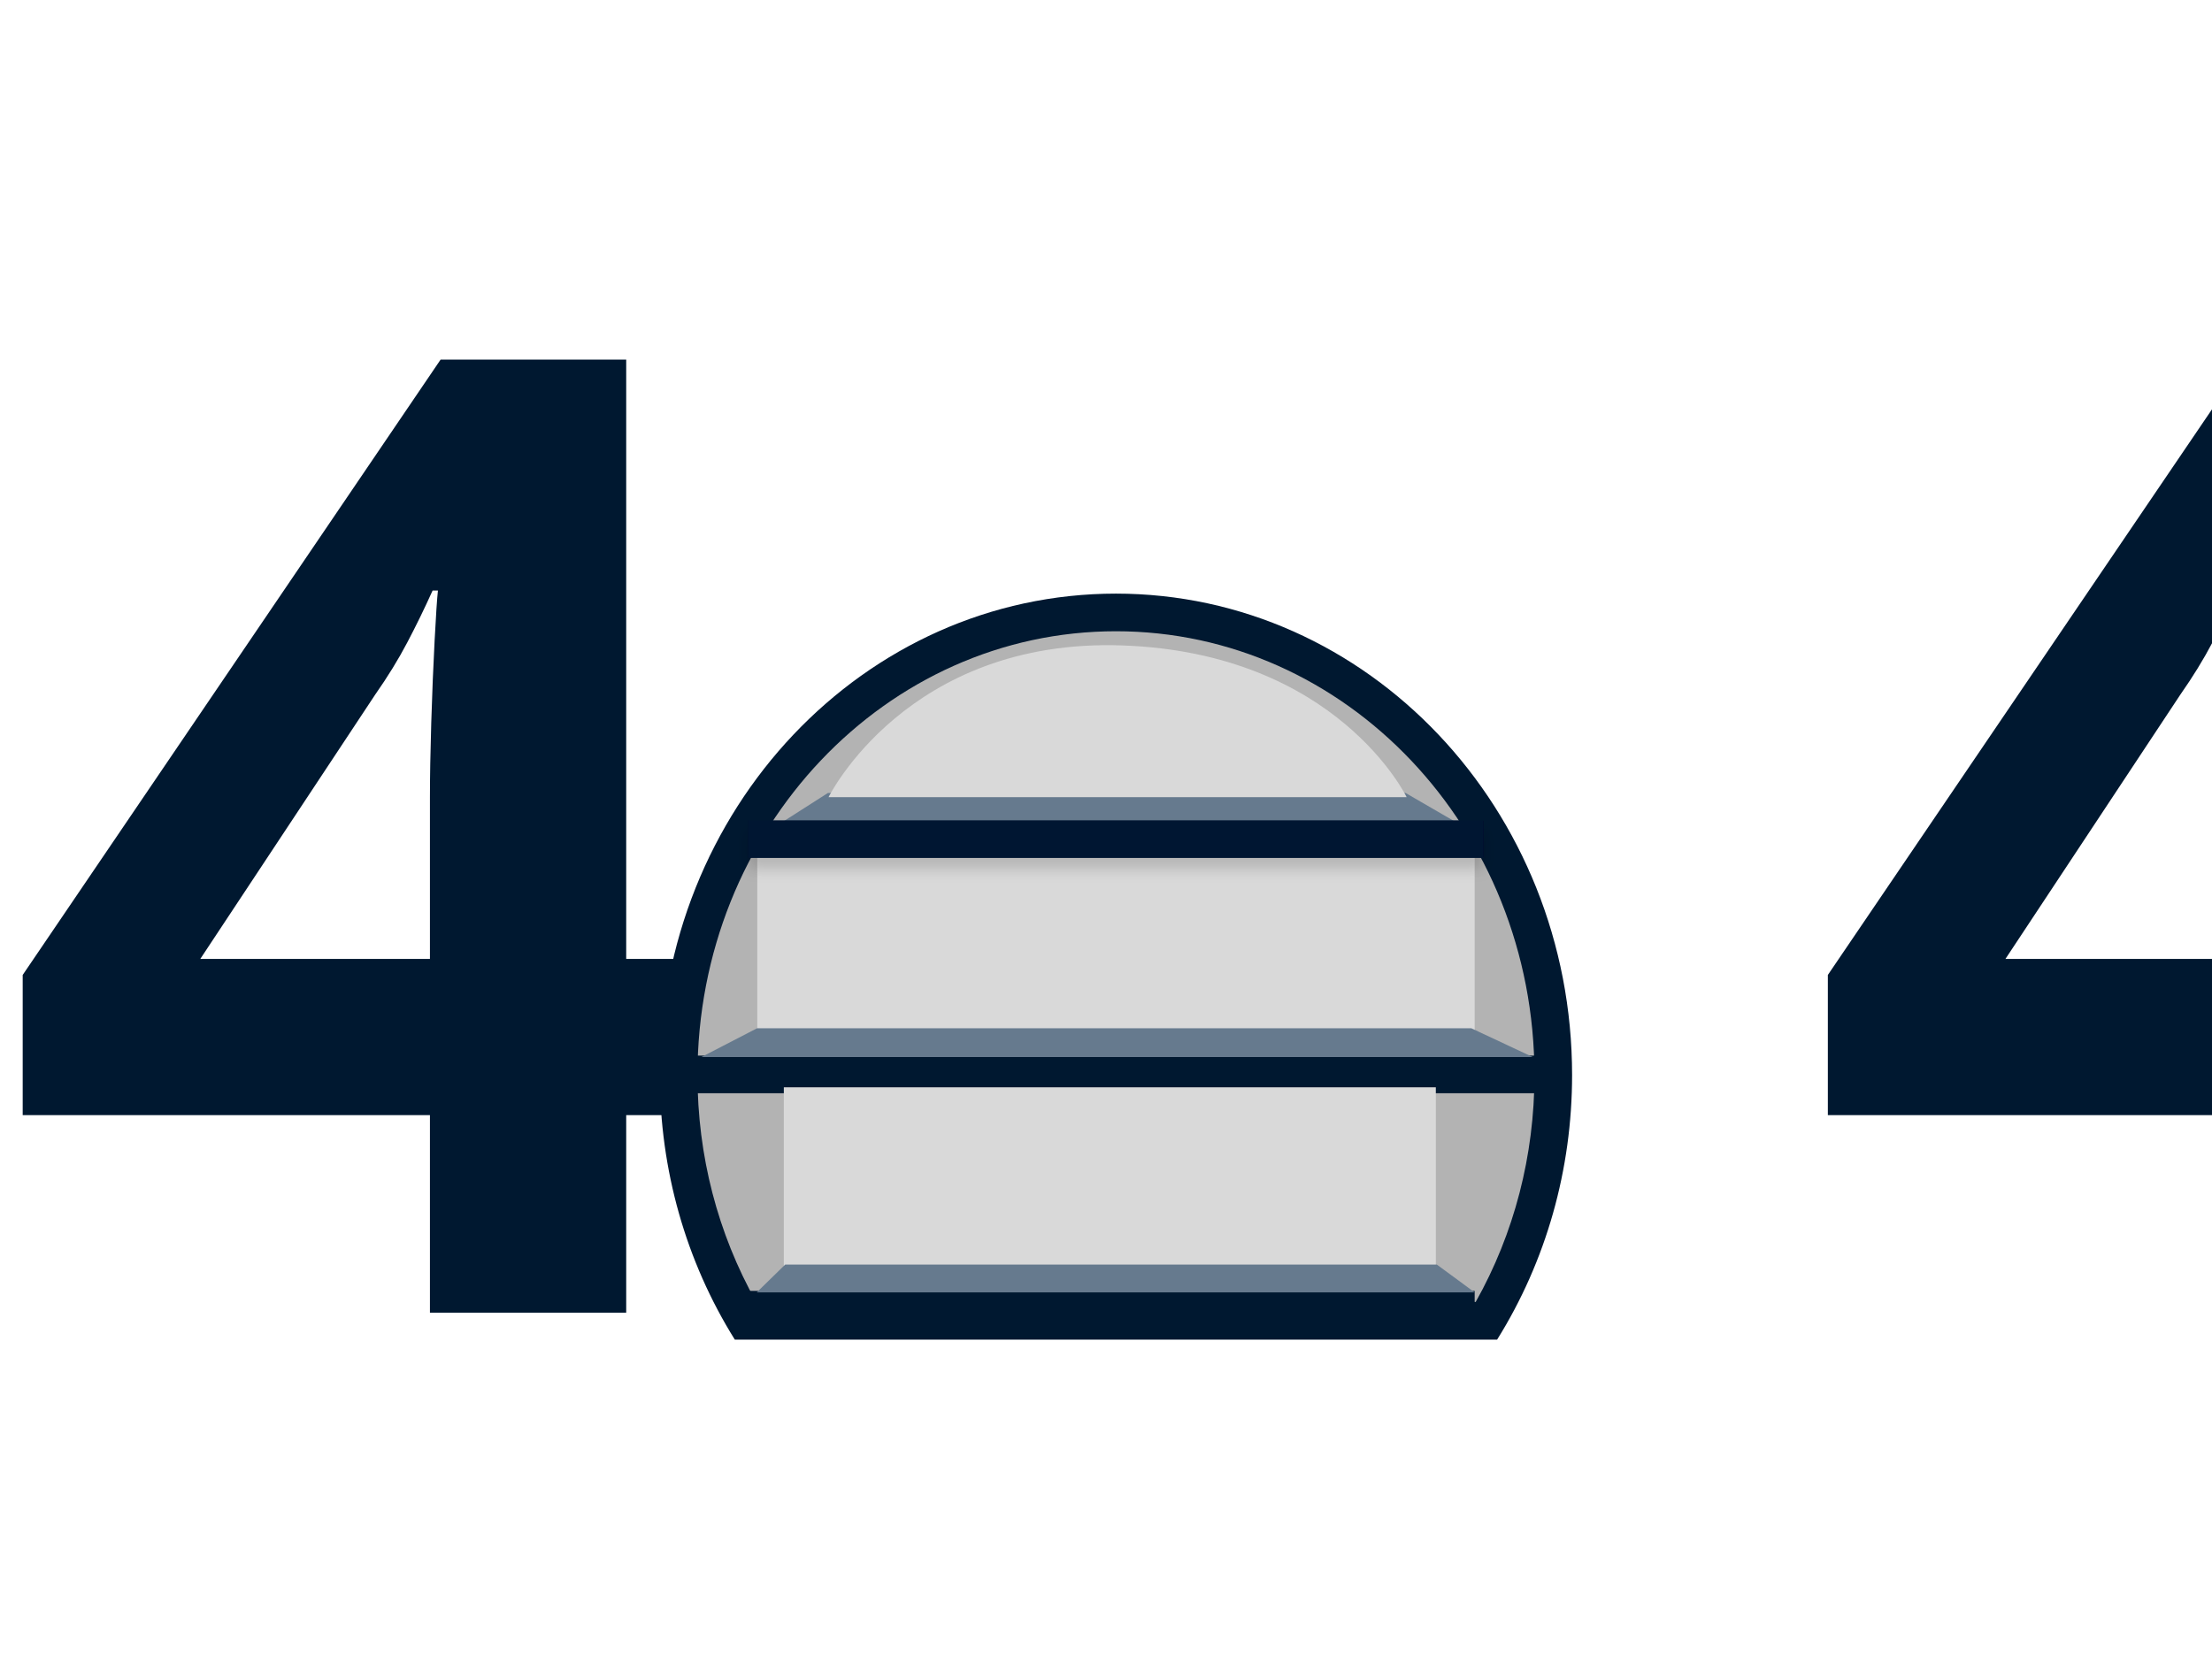
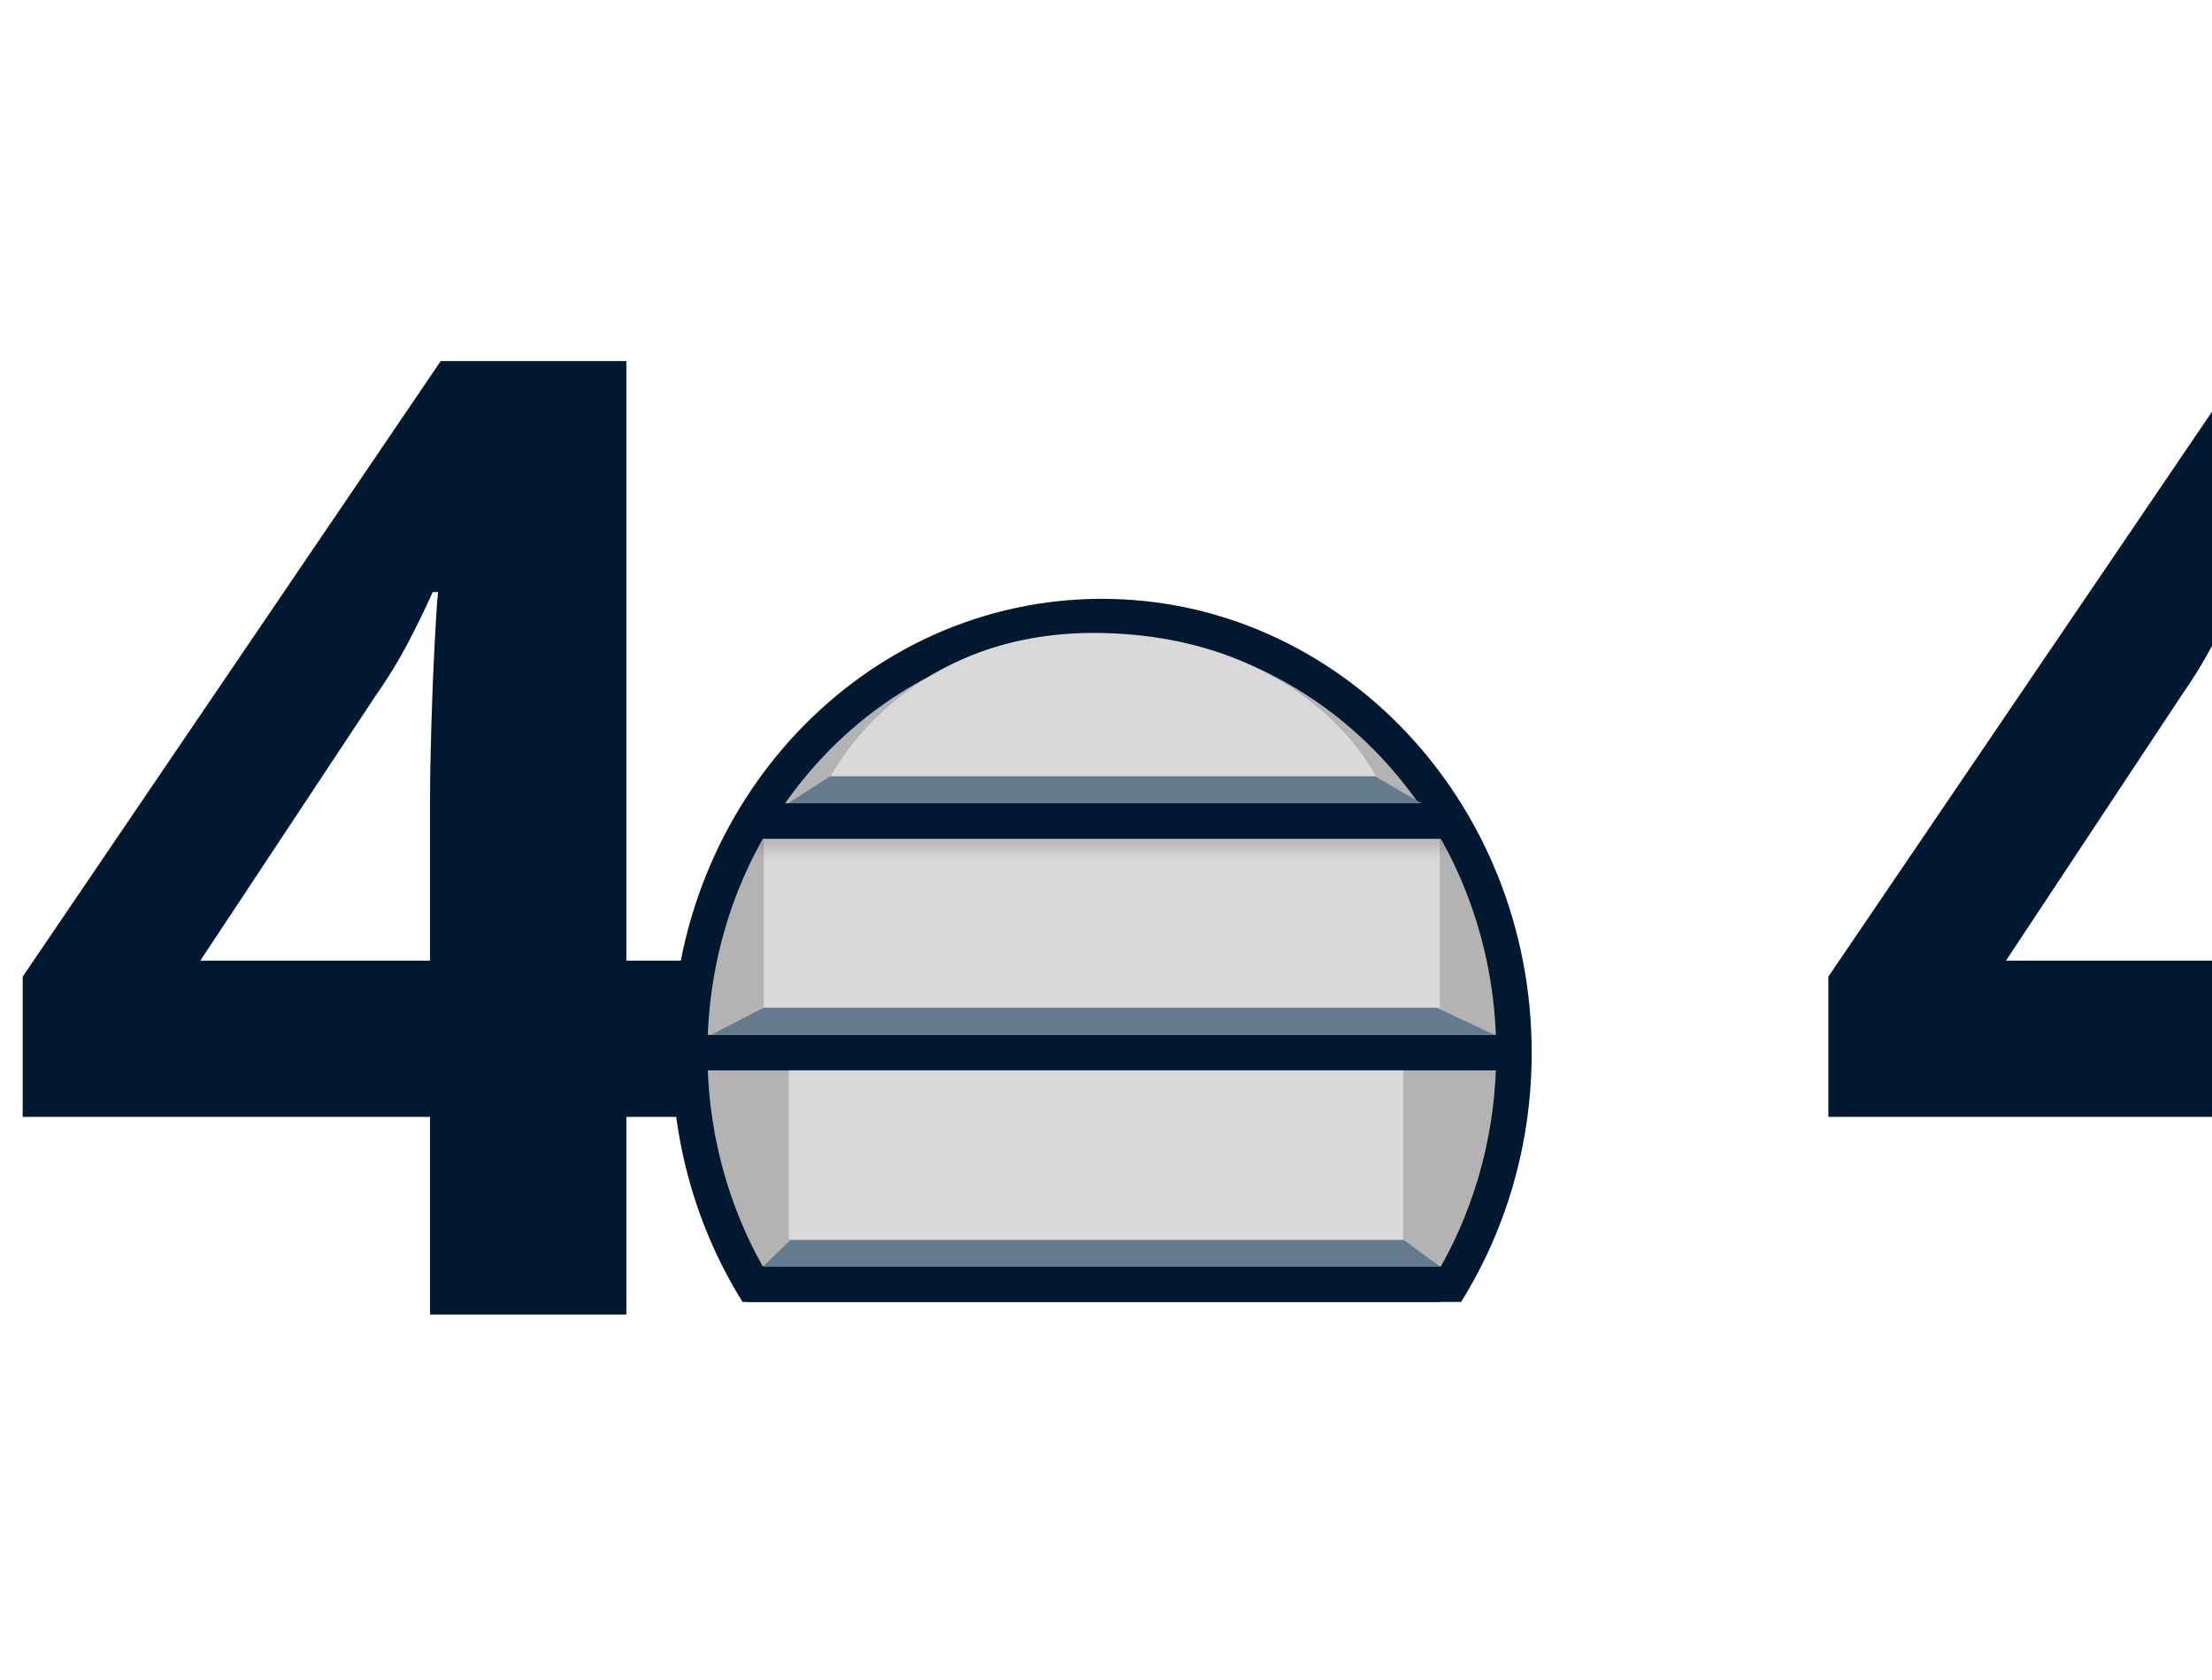
- <svg xmlns="http://www.w3.org/2000/svg" width="999" height="758" viewBox="0 0 999 758">
+ <svg xmlns="http://www.w3.org/2000/svg" width="1060" height="805" viewBox="0 0 1060 805">
  <defs>
-     <filter id="Rectangle_442" x="329" y="366.581" width="350" height="35" filterUnits="userSpaceOnUse">
+     <filter id="Rectangle_442" x="353" y="381" width="350" height="35" filterUnits="userSpaceOnUse">
      <feOffset dy="5" input="SourceAlpha" />
      <feGaussianBlur stdDeviation="3" result="blur" />
      <feFlood flood-opacity="0.161" />
      <feComposite operator="in" in2="blur" />
      <feComposite in="SourceGraphic" />
    </filter>
  </defs>
-   <g id="Group_47" data-name="Group 47" transform="translate(-461 -60)">
-     <text id="_4_4" data-name="4   4" transform="translate(461 653)" fill="#001830" font-size="603" font-family="SourceSansPro-Bold, Source Sans Pro" font-weight="700">
-       <tspan x="0" y="0" xml:space="preserve">4   4</tspan>
-     </text>
-     <g id="Subtraction_6" data-name="Subtraction 6" transform="translate(759 328.168)" fill="#b3b3b3">
-       <path d="M 373.373 328.5 L 38.627 328.5 C 18.903 295.269 8.5 256.996 8.5 217.499 C 8.5 203.284 9.856 189.08 12.53 175.283 C 15.134 161.845 19.02 148.628 24.079 136 C 29.044 123.606 35.188 111.654 42.341 100.475 C 49.422 89.408 57.553 79.003 66.507 69.549 C 75.454 60.103 85.296 51.529 95.759 44.065 C 106.312 36.538 117.591 30.074 129.282 24.853 C 141.178 19.541 153.626 15.461 166.279 12.727 C 179.261 9.922 192.626 8.5 206 8.5 C 219.375 8.5 232.739 9.922 245.721 12.727 C 258.374 15.461 270.822 19.541 282.719 24.853 C 294.41 30.074 305.688 36.538 316.241 44.065 C 326.704 51.529 336.546 60.103 345.493 69.549 C 354.447 79.003 362.578 89.408 369.659 100.475 C 376.812 111.654 382.956 123.606 387.921 136 C 392.98 148.628 396.866 161.845 399.47 175.283 C 402.144 189.08 403.5 203.284 403.5 217.499 C 403.5 256.996 393.097 295.27 373.373 328.5 Z" stroke="none" />
-       <path d="M 368.467 320 C 385.854 289.065 395 253.828 395 217.499 C 395 203.826 393.697 190.166 391.126 176.9 C 388.623 163.988 384.89 151.291 380.031 139.16 C 375.264 127.261 369.365 115.786 362.499 105.056 C 355.706 94.44 347.908 84.46 339.322 75.394 C 330.75 66.344 321.324 58.132 311.305 50.985 C 301.212 43.786 290.428 37.605 279.253 32.615 C 267.892 27.541 256.006 23.645 243.926 21.035 C 231.533 18.358 218.772 17 206 17 C 193.228 17 180.468 18.358 168.074 21.035 C 155.994 23.645 144.108 27.541 132.748 32.615 C 121.572 37.605 110.788 43.786 100.695 50.985 C 90.676 58.132 81.25 66.344 72.679 75.394 C 64.092 84.46 56.294 94.44 49.501 105.056 C 42.635 115.786 36.736 127.261 31.969 139.16 C 27.11 151.291 23.377 163.989 20.875 176.9 C 18.304 190.166 17 203.825 17 217.499 C 17 253.828 26.146 289.065 43.533 320 L 368.467 320 M 378.149 337 L 378.15 337 L 33.851 337 C 11.705 301.506 4.014485602965578e-05 260.183 4.014485602965578e-05 217.499 C 4.014485602965578e-05 202.742 1.408 187.994 4.185 173.666 C 6.892 159.701 10.93 145.965 16.189 132.839 C 21.351 119.951 27.742 107.521 35.182 95.893 C 42.551 84.376 51.014 73.546 60.336 63.704 C 69.658 53.862 79.915 44.926 90.823 37.145 C 101.836 29.29 113.609 22.543 125.816 17.092 C 138.248 11.54 151.257 7.276 164.484 4.419 C 178.055 1.487 192.023 3.0517578125e-05 206 3.0517578125e-05 C 219.977 3.0517578125e-05 233.945 1.487 247.516 4.419 C 260.743 7.276 273.753 11.54 286.185 17.092 C 298.391 22.543 310.164 29.29 321.177 37.145 C 332.085 44.926 342.342 53.862 351.664 63.704 C 360.986 73.546 369.449 84.376 376.819 95.893 C 384.259 107.521 390.649 119.951 395.812 132.839 C 401.07 145.965 405.109 159.701 407.815 173.666 C 410.592 187.994 412 202.742 412 217.499 C 412 260.184 400.295 301.506 378.15 337 L 378.149 337 Z" stroke="none" fill="#001830" />
+   <g id="Group_47" data-name="Group 47" transform="translate(-430 -53)">
+     <g id="Group_46" data-name="Group 46">
+       <text id="_4_4" data-name="4   4" transform="translate(430 683)" fill="#001830" font-size="640" font-family="SourceSansPro-Bold, Source Sans Pro" font-weight="700">
+         <tspan x="0" y="0" xml:space="preserve">4   4</tspan>
+       </text>
+       <g id="Subtraction_6" data-name="Subtraction 6" transform="translate(4732 4455)" fill="#b3b3b3">
+         <path d="M -3606.627 -3786.5 L -3941.373 -3786.5 C -3961.097 -3819.73 -3971.5 -3858.004 -3971.5 -3897.5 C -3971.5 -3911.716 -3970.144 -3925.92 -3967.47 -3939.717 C -3964.866 -3953.155 -3960.98 -3966.371 -3955.921 -3979 C -3950.956 -3991.395 -3944.812 -4003.347 -3937.659 -4014.525 C -3930.578 -4025.592 -3922.447 -4035.997 -3913.493 -4045.451 C -3904.547 -4054.897 -3894.705 -4063.471 -3884.24 -4070.935 C -3873.687 -4078.463 -3862.409 -4084.927 -3850.719 -4090.147 C -3838.822 -4095.46 -3826.375 -4099.54 -3813.721 -4102.273 C -3800.738 -4105.078 -3787.374 -4106.5 -3774 -4106.5 C -3760.625 -4106.5 -3747.261 -4105.078 -3734.279 -4102.273 C -3721.625 -4099.54 -3709.178 -4095.459 -3697.281 -4090.147 C -3685.59 -4084.926 -3674.312 -4078.462 -3663.759 -4070.935 C -3653.296 -4063.471 -3643.454 -4054.897 -3634.507 -4045.451 C -3625.553 -4035.997 -3617.422 -4025.592 -3610.341 -4014.525 C -3603.189 -4003.348 -3597.044 -3991.395 -3592.079 -3979 C -3587.02 -3966.371 -3583.134 -3953.155 -3580.53 -3939.717 C -3577.856 -3925.92 -3576.5 -3911.716 -3576.5 -3897.5 C -3576.5 -3858.004 -3586.903 -3819.731 -3606.627 -3786.5 Z" stroke="none" />
+         <path d="M -3611.533 -3795 C -3594.146 -3825.936 -3585 -3861.172 -3585 -3897.5 C -3585 -3911.175 -3586.304 -3924.834 -3588.875 -3938.1 C -3591.377 -3951.011 -3595.109 -3963.708 -3599.969 -3975.839 C -3604.737 -3987.74 -3610.635 -3999.215 -3617.501 -4009.944 C -3624.294 -4020.561 -3632.092 -4030.54 -3640.678 -4039.606 C -3649.25 -4048.656 -3658.677 -4056.868 -3668.695 -4064.015 C -3678.788 -4071.214 -3689.572 -4077.395 -3700.747 -4082.386 C -3712.108 -4087.459 -3723.994 -4091.355 -3736.073 -4093.965 C -3748.468 -4096.643 -3761.228 -4098 -3774 -4098 C -3786.771 -4098 -3799.532 -4096.643 -3811.926 -4093.965 C -3824.006 -4091.355 -3835.892 -4087.459 -3847.253 -4082.386 C -3858.427 -4077.396 -3869.211 -4071.215 -3879.304 -4064.015 C -3889.324 -4056.868 -3898.75 -4048.656 -3907.322 -4039.606 C -3915.908 -4030.54 -3923.706 -4020.561 -3930.499 -4009.944 C -3937.365 -3999.214 -3943.264 -3987.74 -3948.031 -3975.84 C -3952.89 -3963.708 -3956.623 -3951.011 -3959.125 -3938.1 C -3961.696 -3924.834 -3963 -3911.174 -3963 -3897.5 C -3963 -3861.171 -3953.854 -3825.935 -3936.467 -3795 L -3611.533 -3795 M -3601.851 -3778 L -3946.149 -3778 C -3968.295 -3813.494 -3980 -3854.816 -3980 -3897.5 C -3980 -3912.257 -3978.592 -3927.005 -3975.815 -3941.334 C -3973.108 -3955.299 -3969.07 -3969.035 -3963.812 -3982.161 C -3958.649 -3995.049 -3952.259 -4007.479 -3944.818 -4019.107 C -3937.45 -4030.623 -3928.987 -4041.453 -3919.664 -4051.296 C -3910.342 -4061.138 -3900.085 -4070.074 -3889.177 -4077.855 C -3878.164 -4085.71 -3866.391 -4092.457 -3854.185 -4097.908 C -3841.752 -4103.46 -3828.742 -4107.724 -3815.516 -4110.582 C -3801.945 -4113.514 -3787.976 -4115 -3774 -4115 C -3760.023 -4115 -3746.055 -4113.514 -3732.483 -4110.582 C -3719.258 -4107.724 -3706.248 -4103.46 -3693.815 -4097.908 C -3681.609 -4092.457 -3669.836 -4085.71 -3658.823 -4077.855 C -3647.915 -4070.074 -3637.658 -4061.138 -3628.336 -4051.296 C -3619.014 -4041.454 -3610.551 -4030.624 -3603.181 -4019.107 C -3595.742 -4007.48 -3589.352 -3995.05 -3584.188 -3982.161 C -3578.93 -3969.035 -3574.891 -3955.299 -3572.185 -3941.334 C -3569.408 -3927.005 -3568 -3912.257 -3568 -3897.5 C -3568 -3854.817 -3579.705 -3813.494 -3601.851 -3778 Z" stroke="none" fill="#001830" />
+       </g>
+       <rect id="Rectangle_440" data-name="Rectangle 440" width="385" height="17" transform="translate(766 549)" fill="#001830" />
+       <rect id="Rectangle_441" data-name="Rectangle 441" width="332" height="17" transform="translate(788 660)" fill="#001830" />
+       <rect id="Rectangle_443" data-name="Rectangle 443" width="324" height="81" transform="translate(796 455)" fill="#d9d9d9" />
+       <rect id="Rectangle_444" data-name="Rectangle 444" width="294.458" height="81" transform="translate(808 566)" fill="#d9d9d9" />
+       <path id="Path_267" data-name="Path 267" d="M4779.076,4547l-25.152,13H5129.4l-27.728-13Z" transform="translate(-3983.166 -4011)" fill="#667a8e" />
+       <path id="Path_270" data-name="Path 270" d="M4766.791,4547.415,4753.924,4560h324.242l-17.1-12.584Z" transform="translate(-3958.166 -3900)" fill="#667a8e" />
+       <path id="Path_268" data-name="Path 268" d="M4774.262,4547l-20.338,13h303.615l-22.421-13Z" transform="translate(-3946.336 -4122)" fill="#667a8e" />
+       <g transform="matrix(1, 0, 0, 1, 430, 53)" filter="url(#Rectangle_442)">
+         <rect id="Rectangle_442-2" data-name="Rectangle 442" width="332" height="17" transform="translate(362 385)" fill="#001830" />
+       </g>
+       <path id="Path_271" data-name="Path 271" d="M5071.277,4436s-31.263-65.171-128.43-68.55S4810.193,4436,4810.193,4436Z" transform="translate(-3982 -4011)" fill="#d9d9d9" />
    </g>
-     <rect id="Rectangle_440" data-name="Rectangle 440" width="385" height="17" transform="translate(773 536.872)" fill="#001830" />
-     <rect id="Rectangle_441" data-name="Rectangle 441" width="332" height="17" transform="translate(795 643.162)" fill="#001830" />
-     <rect id="Rectangle_443" data-name="Rectangle 443" width="324" height="81" transform="translate(803 445.323)" fill="#d9d9d9" />
-     <rect id="Rectangle_444" data-name="Rectangle 444" width="294.458" height="81" transform="translate(815 551.192)" fill="#d9d9d9" />
-     <path id="Path_267" data-name="Path 267" d="M4779.076,4547l-25.152,13H5129.4l-27.728-13Z" transform="translate(-3976.166 -4022.471)" fill="#667a8e" />
-     <path id="Path_270" data-name="Path 270" d="M4766.791,4547.415,4753.924,4560h324.242l-17.1-12.584Z" transform="translate(-3951.166 -3916.159)" fill="#667a8e" />
-     <path id="Path_268" data-name="Path 268" d="M4774.262,4547l-20.338,13h303.615l-22.421-13Z" transform="translate(-3939.336 -4128.785)" fill="#667a8e" />
-     <g transform="matrix(1, 0, 0, 1, 461, 60)" filter="url(#Rectangle_442)">
-       <rect id="Rectangle_442-2" data-name="Rectangle 442" width="332" height="17" transform="translate(338 370.58)" fill="#001830" />
-     </g>
-     <path id="Path_271" data-name="Path 271" d="M5071.277,4436s-31.263-65.171-128.43-68.55S4810.193,4436,4810.193,4436Z" transform="translate(-3975 -4015.876)" fill="#d9d9d9" />
  </g>
</svg>
